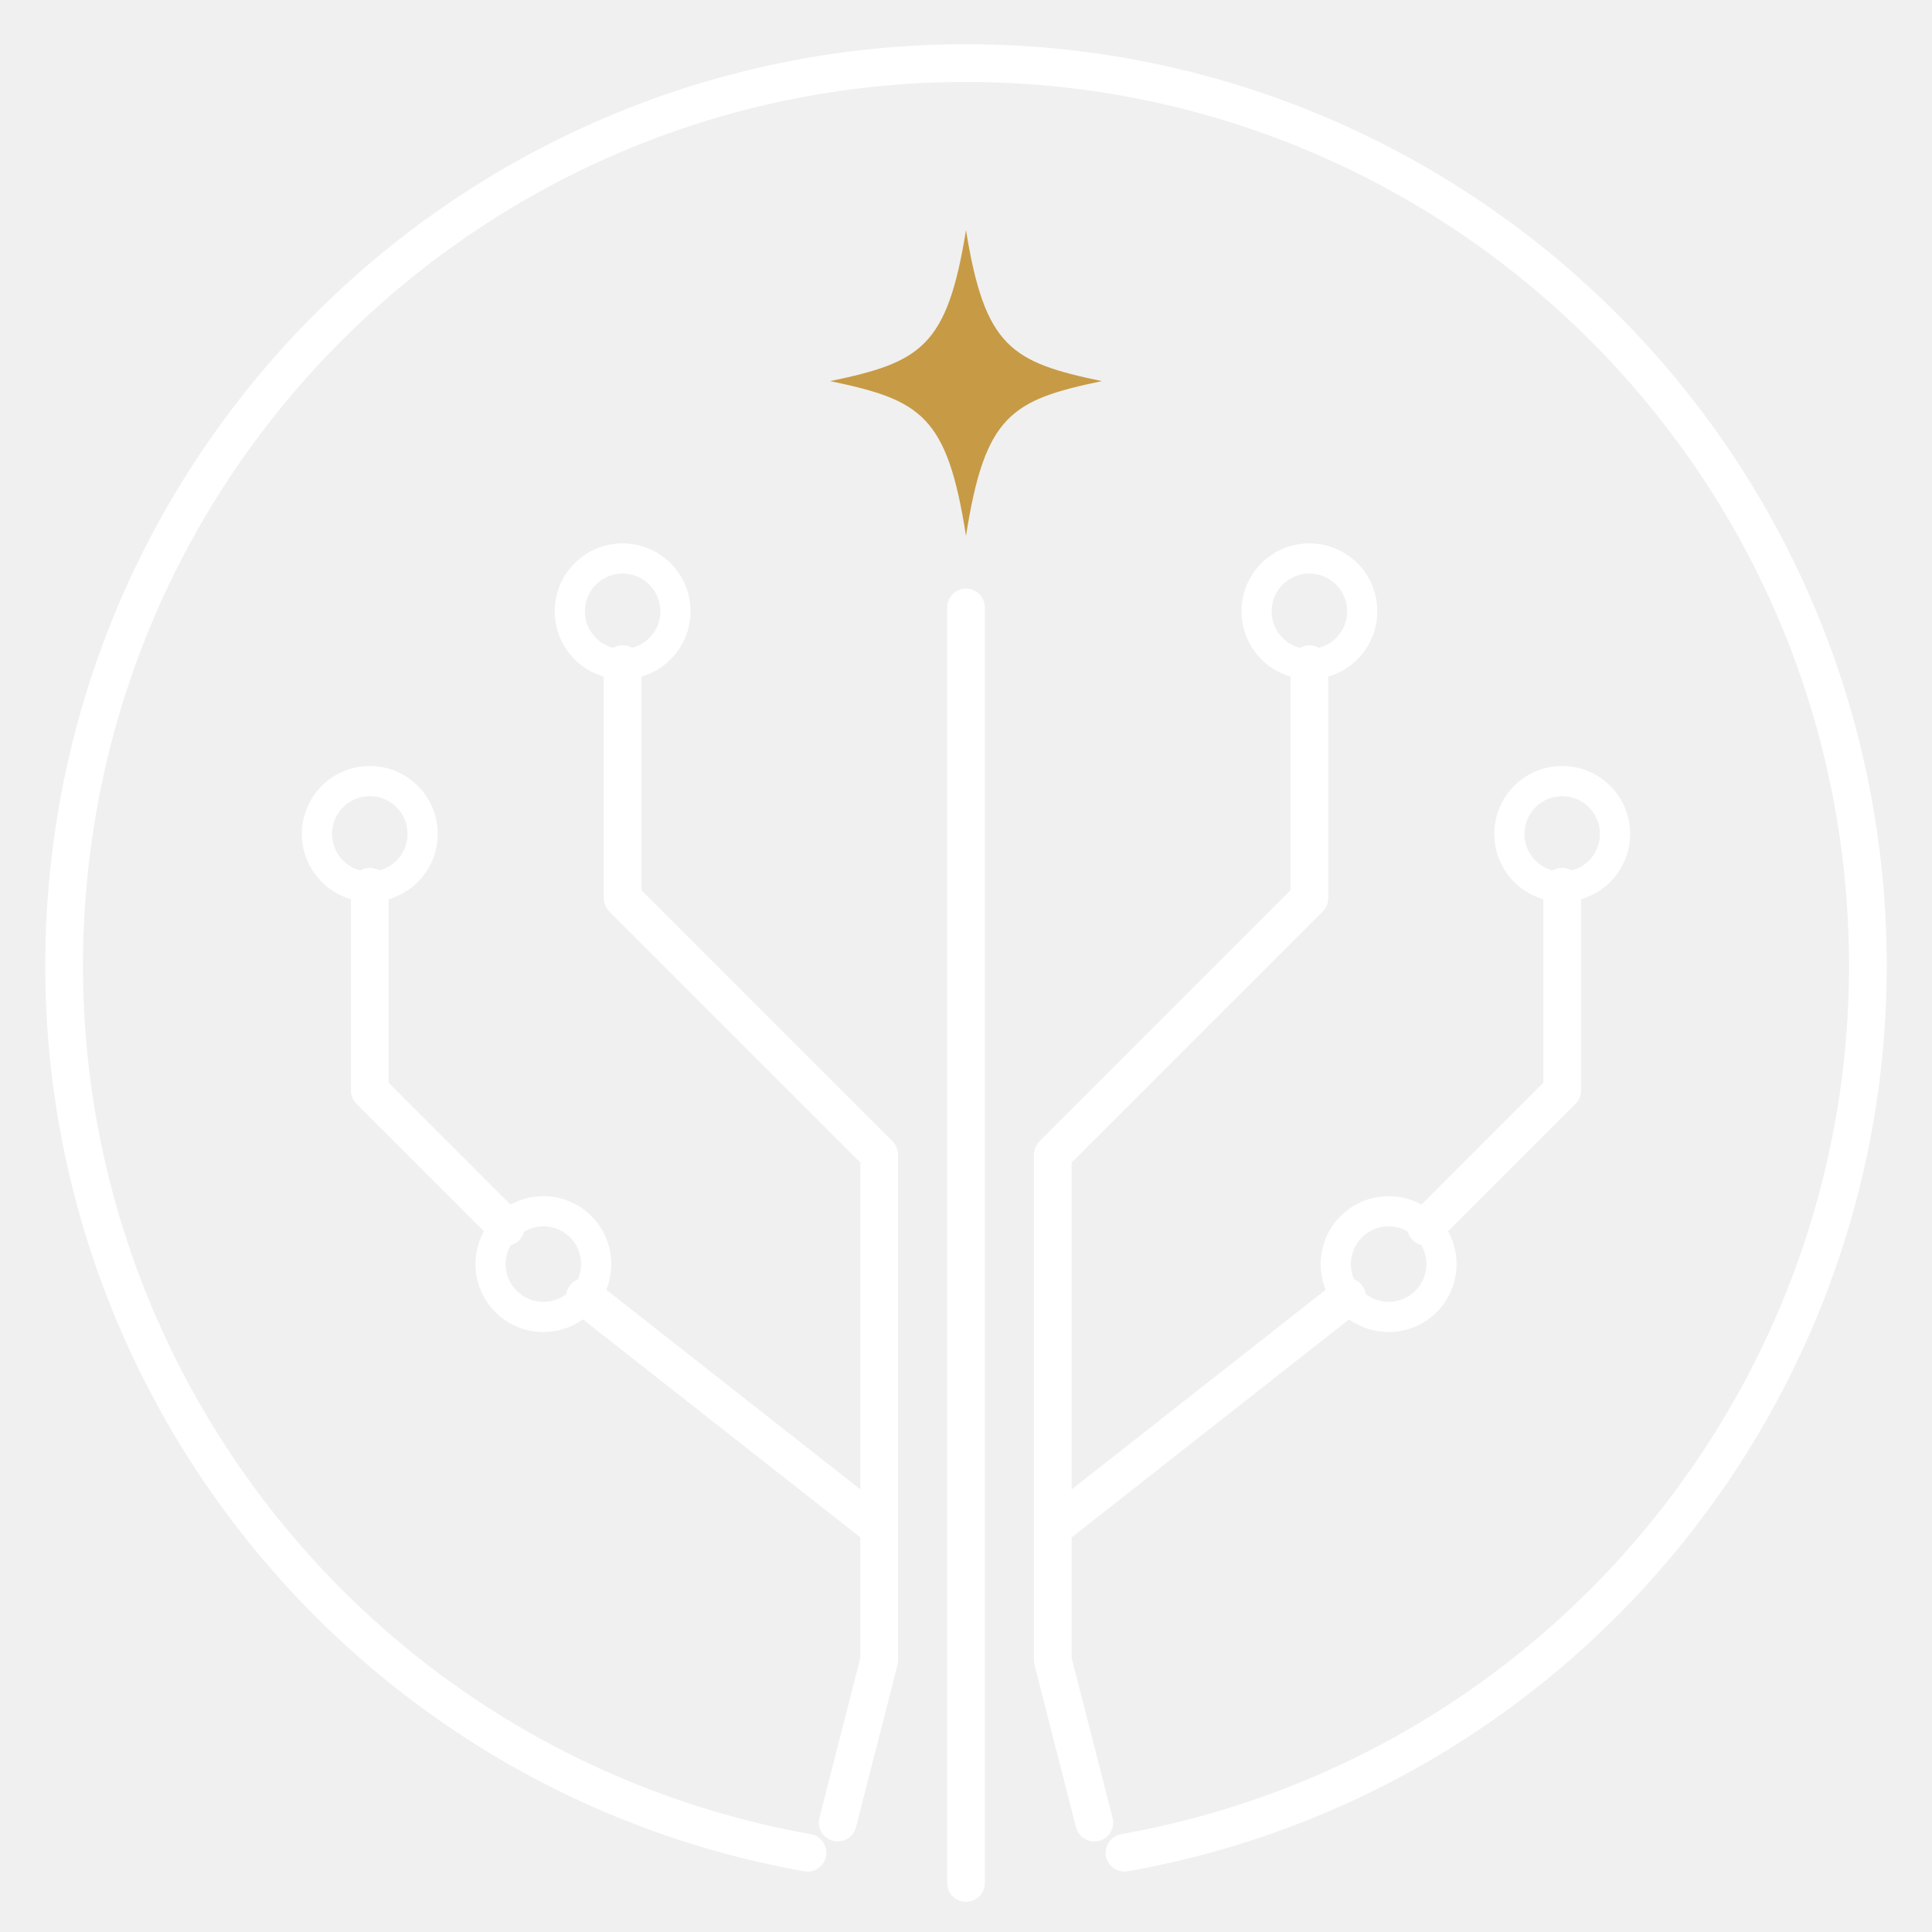
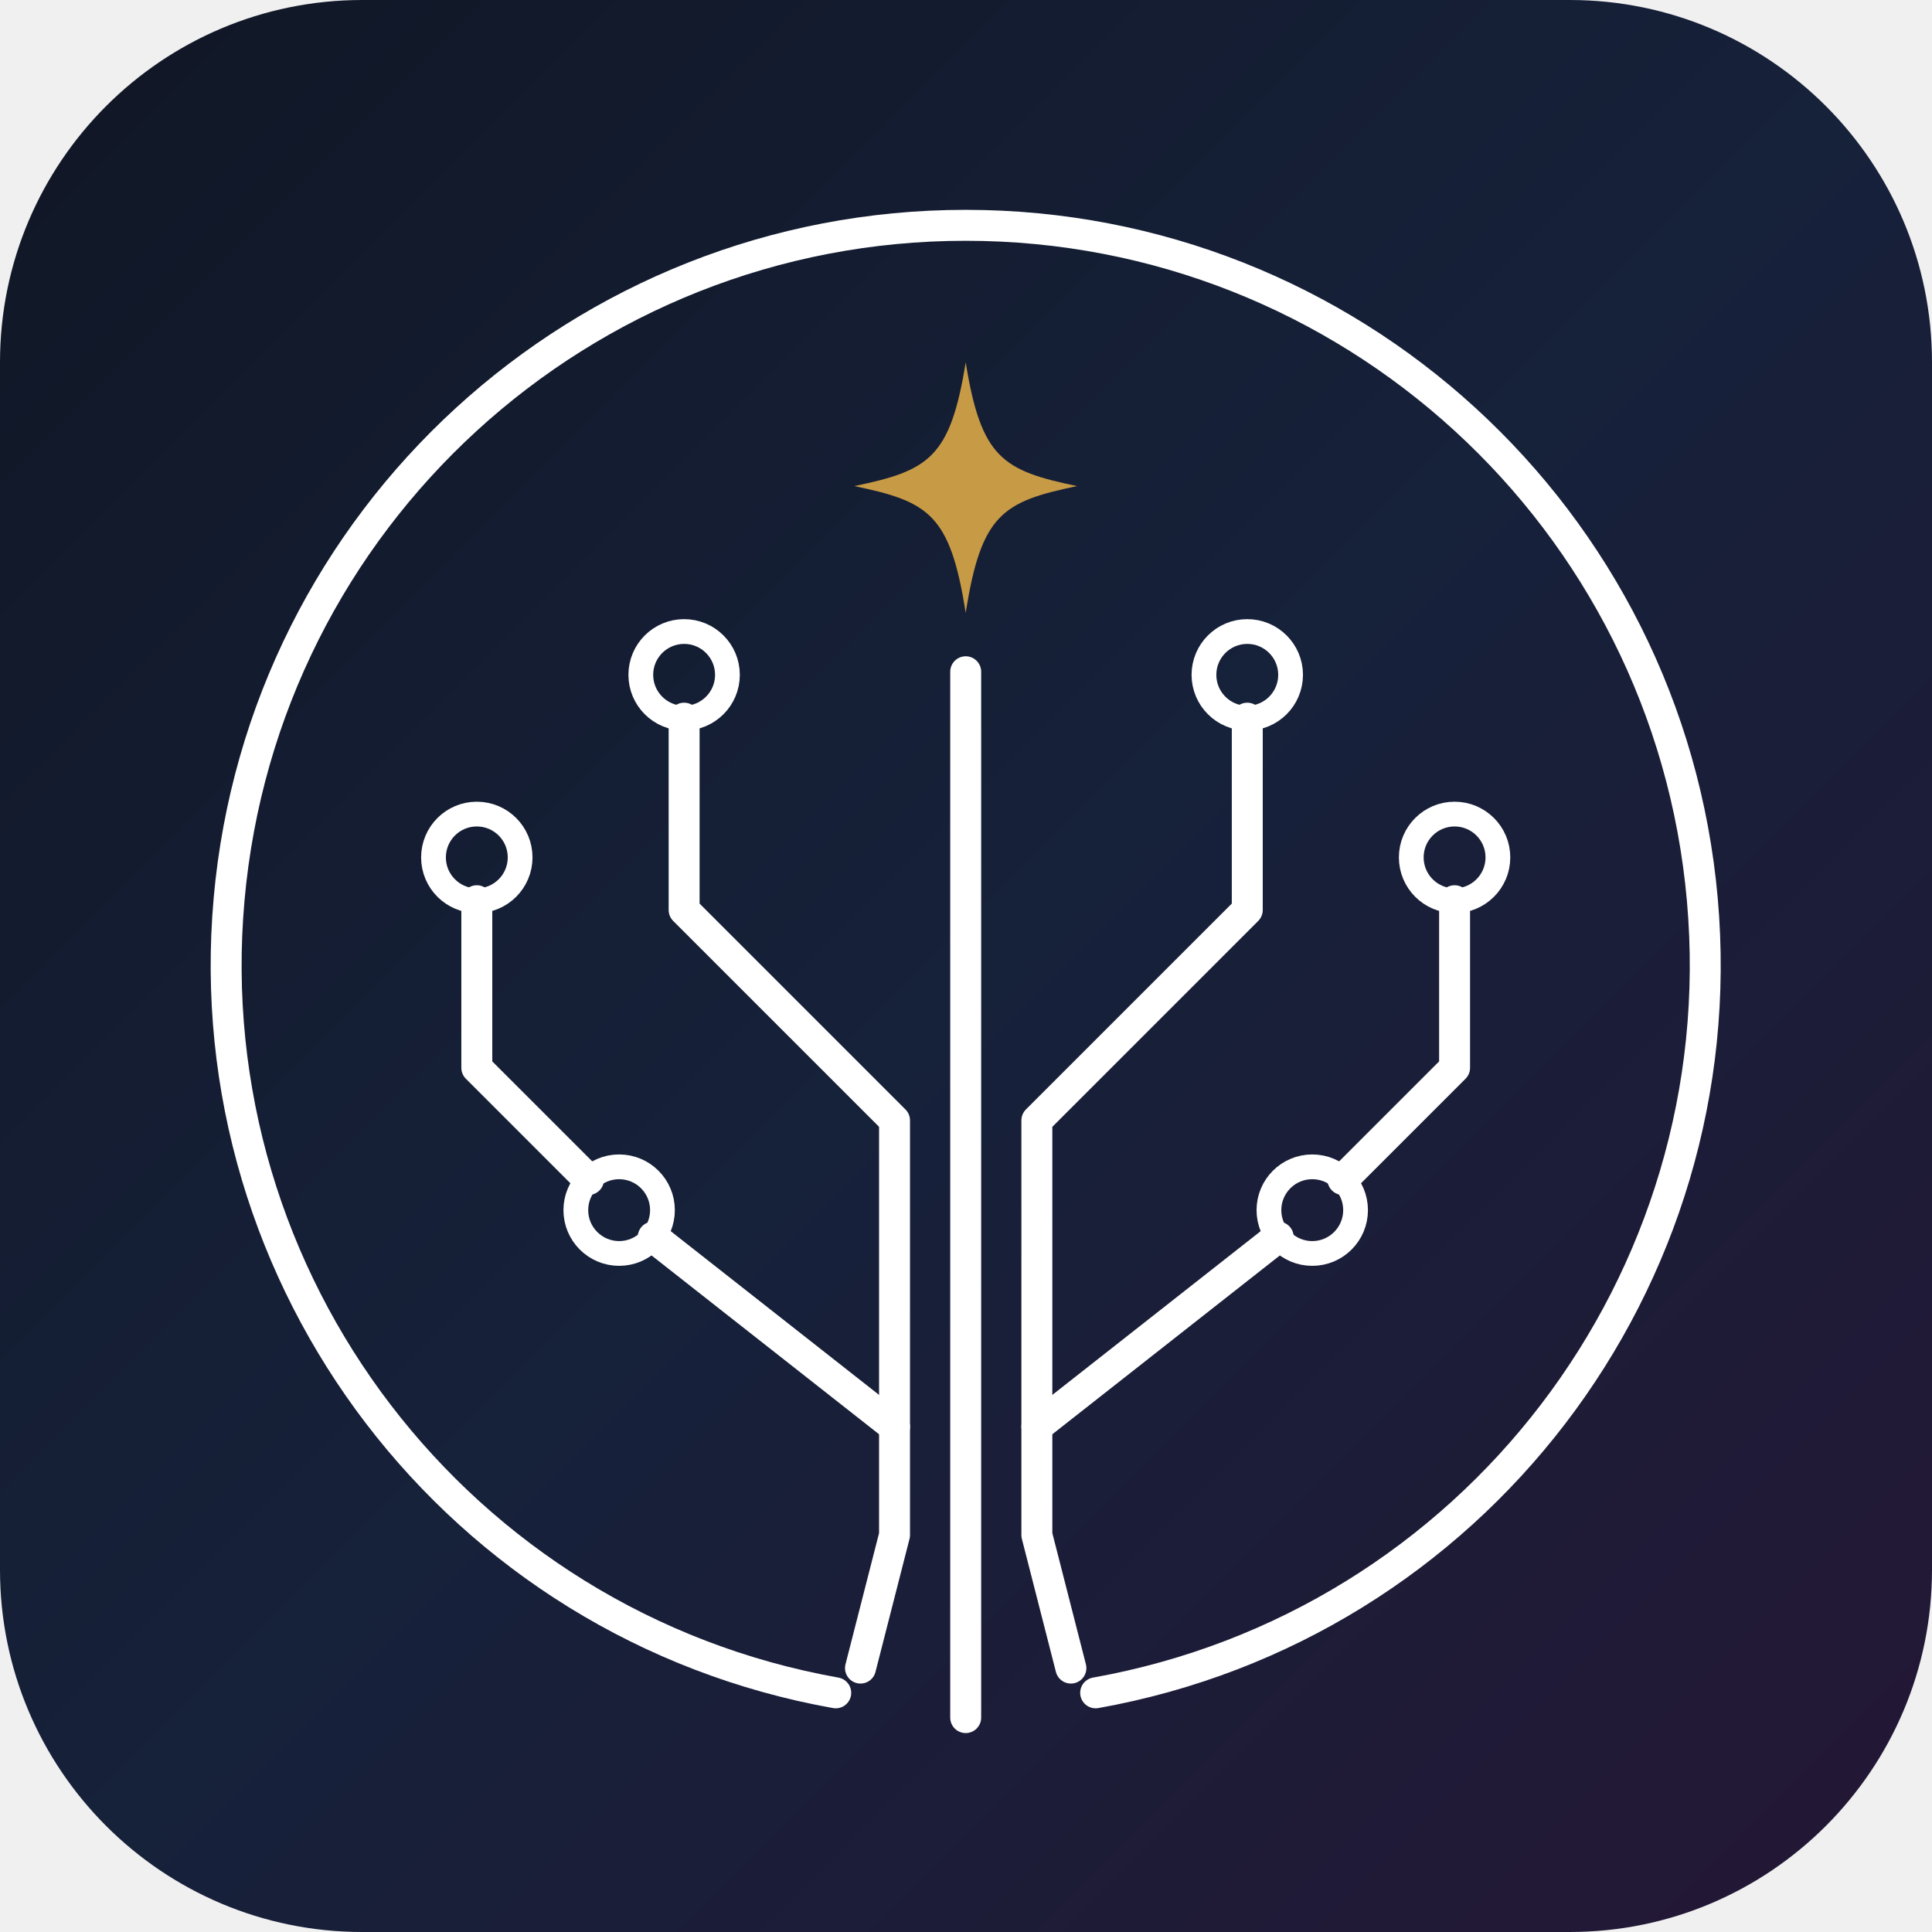
<svg xmlns="http://www.w3.org/2000/svg" viewBox="0 0 512 512" fill="none" role="img" aria-label="Eldrun">
-   <g stroke="#FFFFFF" stroke-linecap="round" stroke-linejoin="round" fill="none">
-     <path d="M 214 491 A 239 239 0 1 1 298 491" stroke-width="10" />
-     <path d="M 256 161 L 256 499" stroke-width="10" />
-     <path d="M 165 176 L 165 238 L 233 306 L 233 440 L 222 483" stroke-width="10" />
-     <path d="M 98 235 L 98 289 L 134.1 325.1 M 155 343.7 L 233 405" stroke-width="10" />
-     <circle cx="165" cy="162" r="14" stroke-width="8" />
-     <circle cx="98" cy="221" r="14" stroke-width="8" />
-     <circle cx="144" cy="335" r="14" stroke-width="8" />
-     <path d="M 347 176 L 347 238 L 279 306 L 279 440 L 290 483" stroke-width="10" />
-     <path d="M 414 235 L 414 289 L 377.9 325.1 M 357 343.7 L 279 405" stroke-width="10" />
-     <circle cx="347" cy="162" r="14" stroke-width="8" />
-     <circle cx="414" cy="221" r="14" stroke-width="8" />
-     <circle cx="368" cy="335" r="14" stroke-width="8" />
+   <defs>
+     <linearGradient id="eldrun-coaster" x1="0" y1="0" x2="512" y2="512" gradientUnits="userSpaceOnUse">
+       <stop offset="0" stop-color="#101624" />
+       <stop offset="0.5" stop-color="#16213a" />
+       <stop offset="1" stop-color="#241735" />
+     </linearGradient>
+   </defs>
+   <rect x="0" y="0" width="512" height="512" rx="96" fill="url(#eldrun-coaster)" />
+   <g transform="translate(46,46) scale(0.82)">
+     <g stroke="#FFFFFF" stroke-linecap="round" stroke-linejoin="round" fill="none">
+       <path d="M 214 491 A 239 239 0 1 1 298 491" stroke-width="10" />
+       <path d="M 256 161 L 256 499" stroke-width="10" />
+       <path d="M 165 176 L 165 238 L 233 306 L 233 440 L 222 483" stroke-width="10" />
+       <path d="M 98 235 L 98 289 L 134.1 325.1 M 155 343.7 L 233 405" stroke-width="10" />
+       <circle cx="165" cy="162" r="14" stroke-width="8" />
+       <circle cx="98" cy="221" r="14" stroke-width="8" />
+       <circle cx="144" cy="335" r="14" stroke-width="8" />
+       <path d="M 347 176 L 347 238 L 279 306 L 279 440 L 290 483" stroke-width="10" />
+       <path d="M 414 235 L 414 289 L 377.9 325.1 M 357 343.7 L 279 405" stroke-width="10" />
+       <circle cx="347" cy="162" r="14" stroke-width="8" />
+       <circle cx="414" cy="221" r="14" stroke-width="8" />
+       <circle cx="368" cy="335" r="14" stroke-width="8" />
+     </g>
+     <path d="M 256 61 C 261 92 268 96 292 101 C 268 106 261 110 256 142 C 251 110 244 106 220 101 C 244 96 251 92 256 61 Z" fill="#C79A45" />
  </g>
-   <path d="M 256 61 C 261 92 268 96 292 101 C 268 106 261 110 256 142 C 251 110 244 106 220 101 C 244 96 251 92 256 61 Z" fill="#C79A45" />
</svg>
